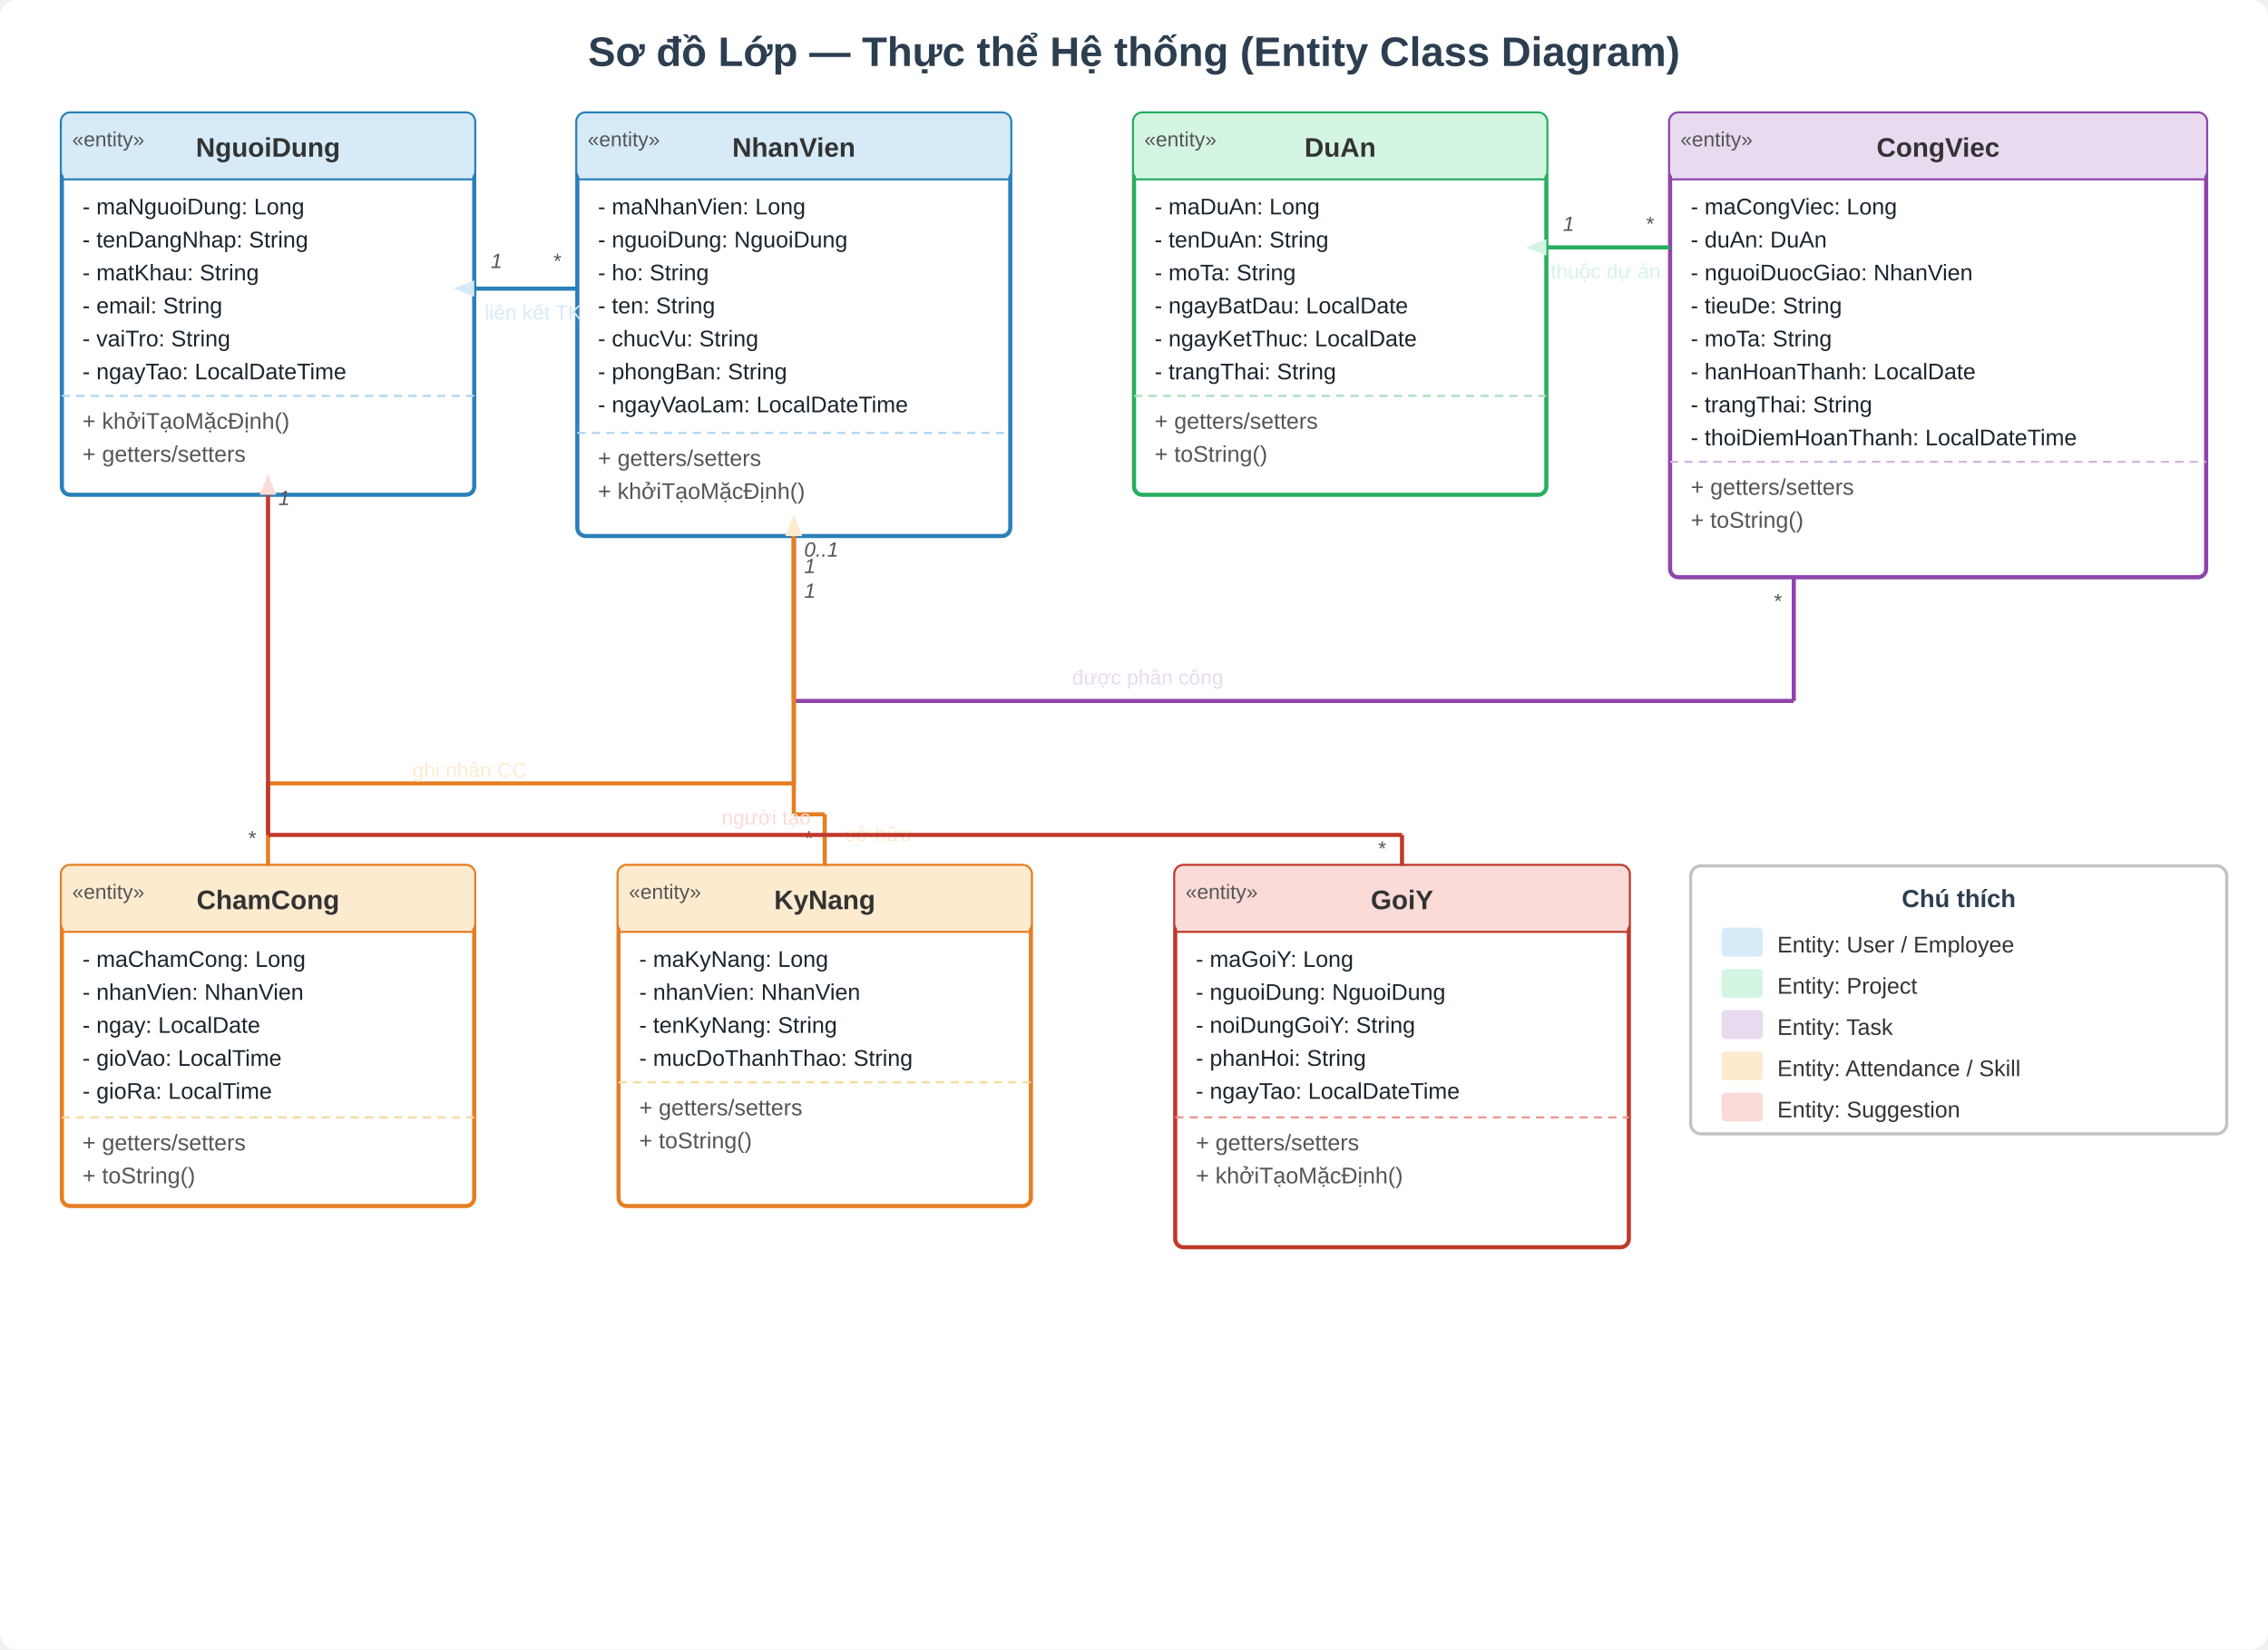
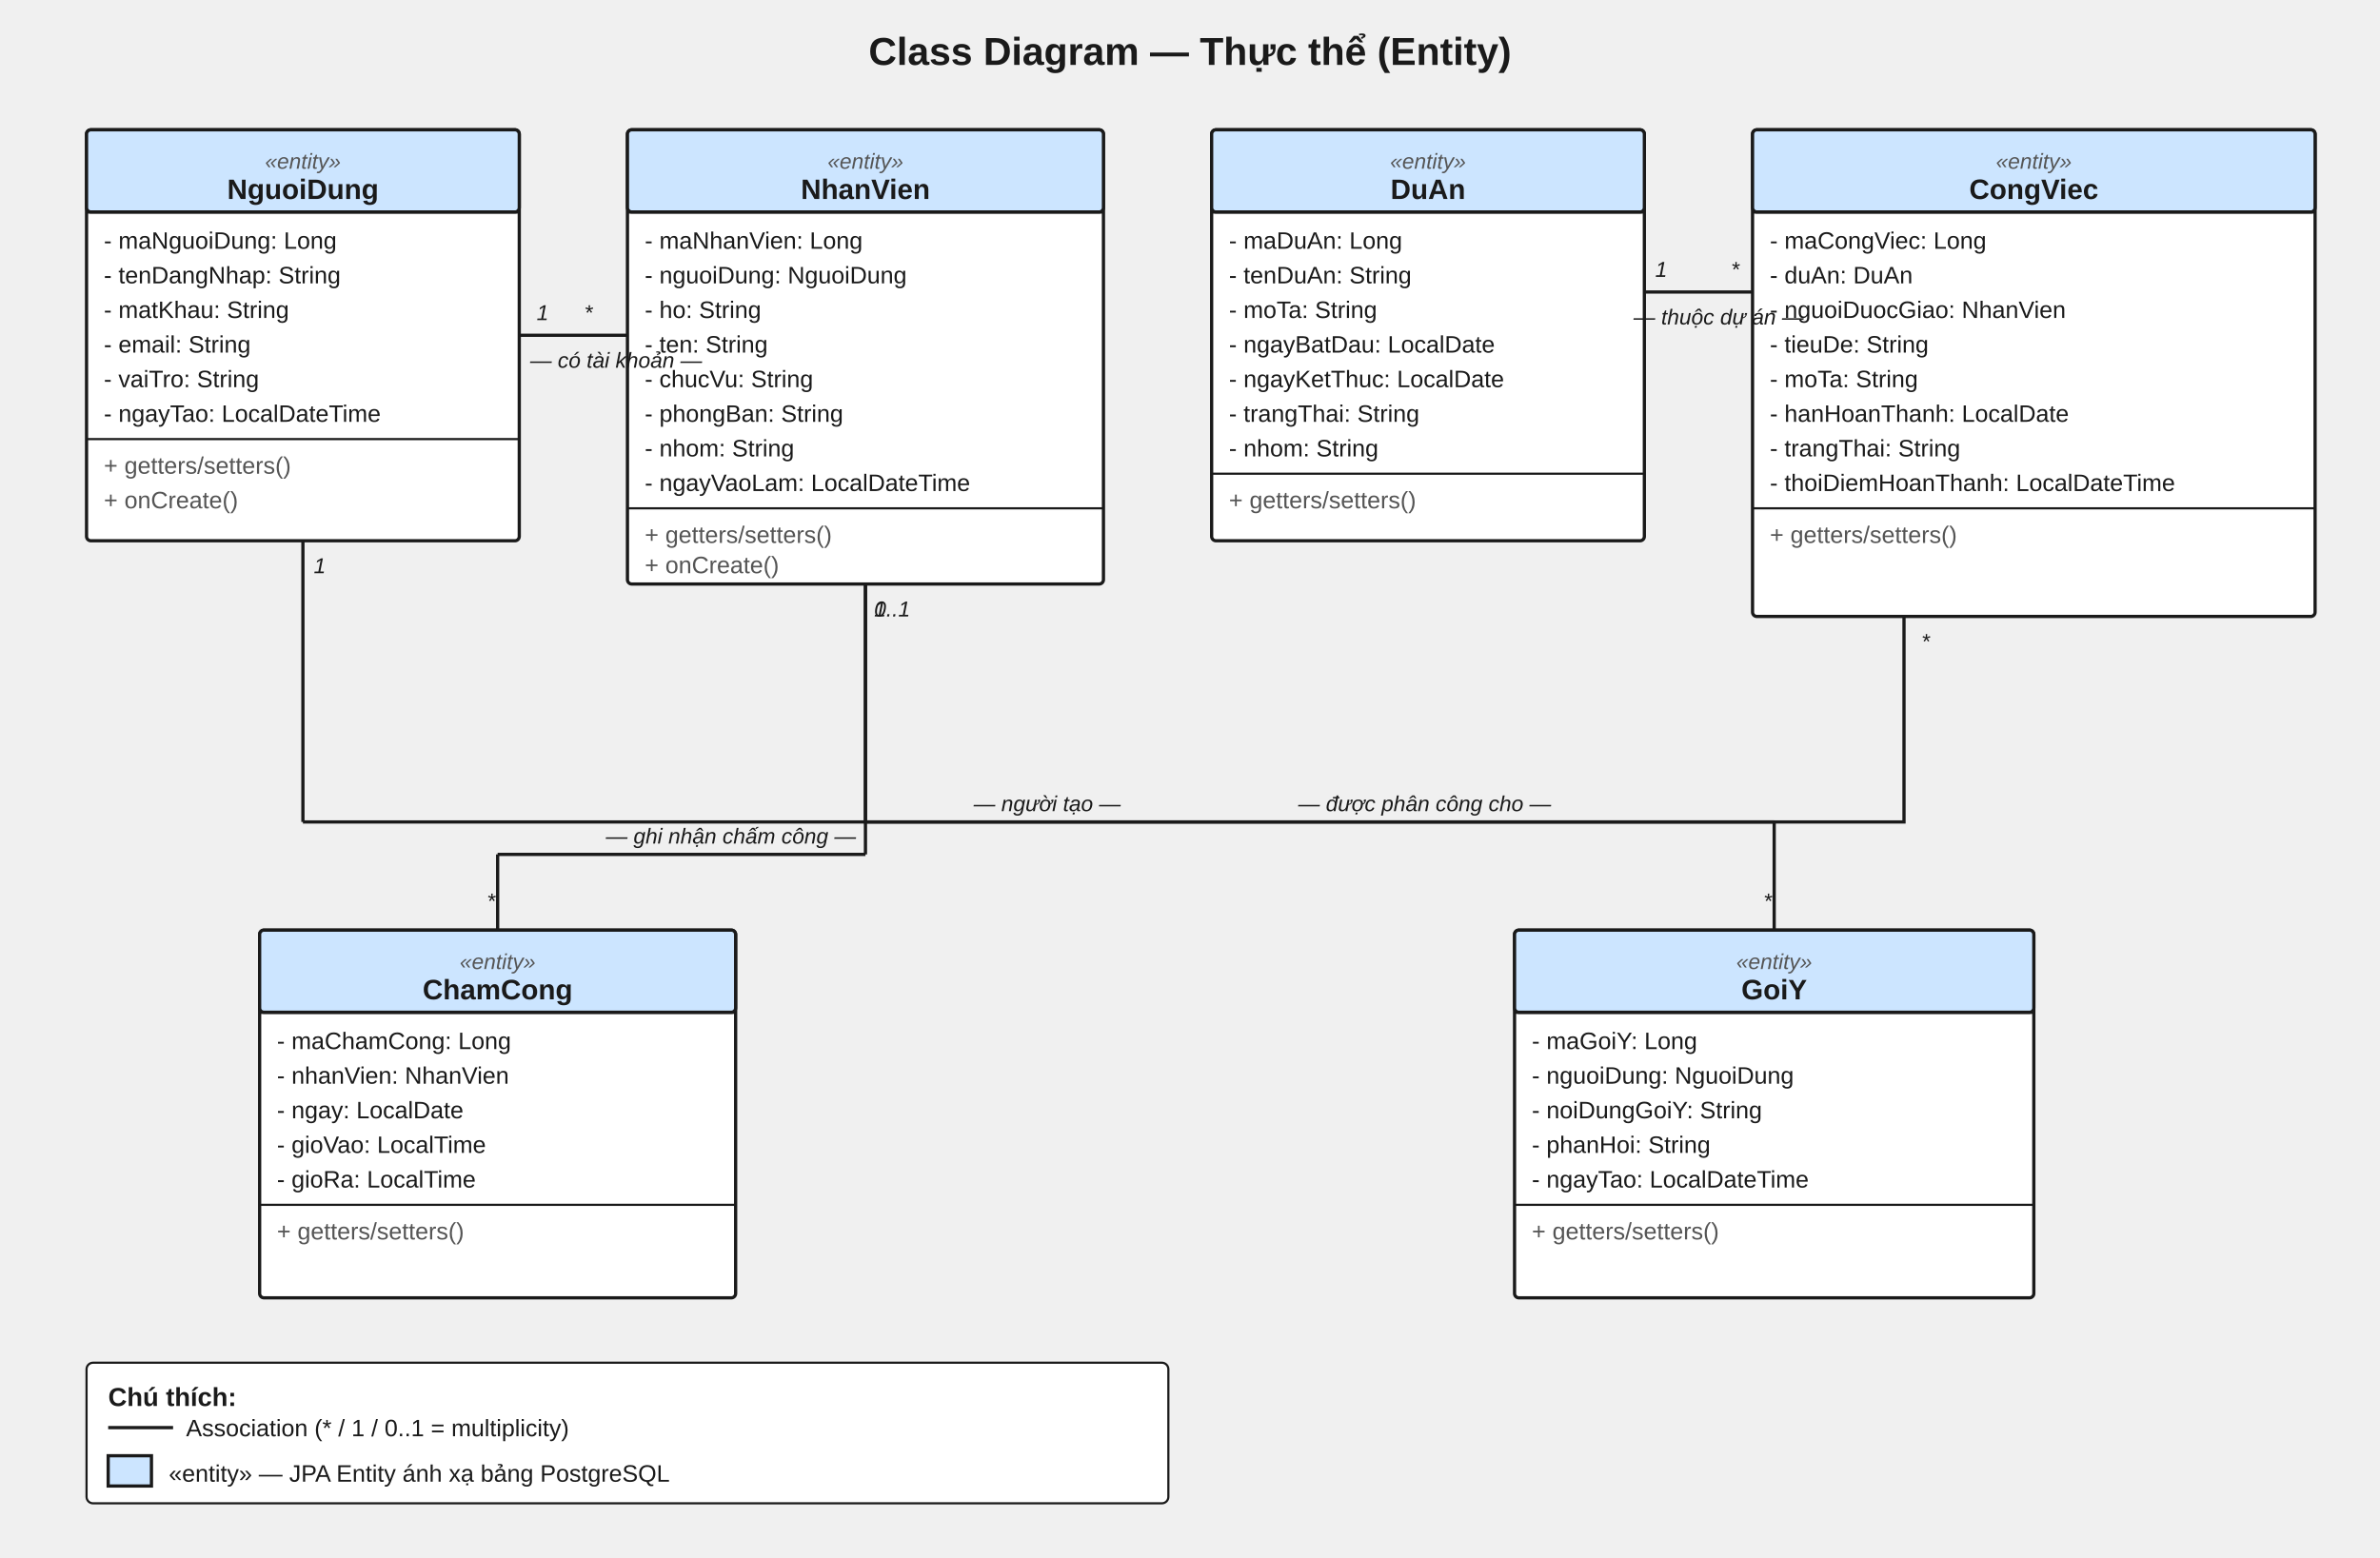
- <svg xmlns="http://www.w3.org/2000/svg" width="1100" height="800" viewBox="0 0 1100 800" font-family="Arial, sans-serif">
-   <rect width="1100" height="800" fill="white" rx="8" />
-   <text x="550" y="32" text-anchor="middle" font-size="20" font-weight="bold" fill="#2c3e50">Sơ đồ Lớp — Thực thể Hệ thống (Entity Class Diagram)</text>
+ <svg xmlns="http://www.w3.org/2000/svg" width="1100" height="720" viewBox="0 0 1100 720" font-family="Arial, sans-serif">
+   <style>
+     .title { font-size: 18px; font-weight: bold; fill: #1a1a1a; }
+     .class-box { fill: white; stroke: #1a1a1a; stroke-width: 1.5; }
+     .class-header { fill: #cce5ff; stroke: #1a1a1a; stroke-width: 1.5; }
+     .class-name { font-size: 13px; font-weight: bold; fill: #1a1a1a; text-anchor: middle; }
+     .stereotype { font-size: 10px; fill: #555; text-anchor: middle; font-style: italic; }
+     .field-text { font-size: 11px; fill: #1a1a1a; }
+     .method-text { font-size: 11px; fill: #555; }
+     .rel-label { font-size: 10px; fill: #1a1a1a; font-style: italic; }
+     .multiplicity { font-size: 10px; fill: #1a1a1a; font-style: italic; }
+   </style>
+   <text x="550" y="30" text-anchor="middle" class="title">Class Diagram — Thực thể (Entity)</text>
  <g id="NguoiDung">
-     <rect x="30" y="55" width="200" height="185" fill="white" stroke="#2980b9" stroke-width="2" rx="4" />
-     <rect x="30" y="55" width="200" height="32" fill="#d6eaf8" rx="4" />
-     <text x="130" y="76" text-anchor="middle" font-size="13" font-weight="bold" fill="#333">NguoiDung</text>
-     <text x="35" y="71" font-size="10" fill="#555">«entity»</text>
-     <line x1="30" y1="87" x2="230" y2="87" stroke="#2980b9" stroke-width="1" />
-     <text x="40" y="104" font-size="11" fill="#1a252f">- maNguoiDung: Long</text>
-     <text x="40" y="120" font-size="11" fill="#1a252f">- tenDangNhap: String</text>
-     <text x="40" y="136" font-size="11" fill="#1a252f">- matKhau: String</text>
-     <text x="40" y="152" font-size="11" fill="#1a252f">- email: String</text>
-     <text x="40" y="168" font-size="11" fill="#1a252f">- vaiTro: String</text>
-     <text x="40" y="184" font-size="11" fill="#1a252f">- ngayTao: LocalDateTime</text>
-     <line x1="30" y1="192" x2="230" y2="192" stroke="#aed6f1" stroke-width="1" stroke-dasharray="4,3" />
-     <text x="40" y="208" font-size="11" fill="#555">+ khởiTạoMặcĐịnh()</text>
-     <text x="40" y="224" font-size="11" fill="#555">+ getters/setters</text>
+     <rect x="40" y="60" width="200" height="190" class="class-box" rx="2" />
+     <rect x="40" y="60" width="200" height="38" class="class-header" rx="2" />
+     <text x="140" y="78" class="stereotype">«entity»</text>
+     <text x="140" y="92" class="class-name">NguoiDung</text>
+     <line x1="40" y1="98" x2="240" y2="98" stroke="#1a1a1a" stroke-width="1.5" />
+     <text x="48" y="115" class="field-text">- maNguoiDung: Long</text>
+     <text x="48" y="131" class="field-text">- tenDangNhap: String</text>
+     <text x="48" y="147" class="field-text">- matKhau: String</text>
+     <text x="48" y="163" class="field-text">- email: String</text>
+     <text x="48" y="179" class="field-text">- vaiTro: String</text>
+     <text x="48" y="195" class="field-text">- ngayTao: LocalDateTime</text>
+     <line x1="40" y1="203" x2="240" y2="203" stroke="#1a1a1a" stroke-width="1" />
+     <text x="48" y="219" class="method-text">+ getters/setters()</text>
+     <text x="48" y="235" class="method-text">+ onCreate()</text>
  </g>
  <g id="NhanVien">
-     <rect x="280" y="55" width="210" height="205" fill="white" stroke="#2980b9" stroke-width="2" rx="4" />
-     <rect x="280" y="55" width="210" height="32" fill="#d6eaf8" rx="4" />
-     <text x="385" y="76" text-anchor="middle" font-size="13" font-weight="bold" fill="#333">NhanVien</text>
-     <text x="285" y="71" font-size="10" fill="#555">«entity»</text>
-     <line x1="280" y1="87" x2="490" y2="87" stroke="#2980b9" stroke-width="1" />
-     <text x="290" y="104" font-size="11" fill="#1a252f">- maNhanVien: Long</text>
-     <text x="290" y="120" font-size="11" fill="#1a252f">- nguoiDung: NguoiDung</text>
-     <text x="290" y="136" font-size="11" fill="#1a252f">- ho: String</text>
-     <text x="290" y="152" font-size="11" fill="#1a252f">- ten: String</text>
-     <text x="290" y="168" font-size="11" fill="#1a252f">- chucVu: String</text>
-     <text x="290" y="184" font-size="11" fill="#1a252f">- phongBan: String</text>
-     <text x="290" y="200" font-size="11" fill="#1a252f">- ngayVaoLam: LocalDateTime</text>
-     <line x1="280" y1="210" x2="490" y2="210" stroke="#aed6f1" stroke-width="1" stroke-dasharray="4,3" />
-     <text x="290" y="226" font-size="11" fill="#555">+ getters/setters</text>
-     <text x="290" y="242" font-size="11" fill="#555">+ khởiTạoMặcĐịnh()</text>
+     <rect x="290" y="60" width="220" height="210" class="class-box" rx="2" />
+     <rect x="290" y="60" width="220" height="38" class="class-header" rx="2" />
+     <text x="400" y="78" class="stereotype">«entity»</text>
+     <text x="400" y="92" class="class-name">NhanVien</text>
+     <line x1="290" y1="98" x2="510" y2="98" stroke="#1a1a1a" stroke-width="1.5" />
+     <text x="298" y="115" class="field-text">- maNhanVien: Long</text>
+     <text x="298" y="131" class="field-text">- nguoiDung: NguoiDung</text>
+     <text x="298" y="147" class="field-text">- ho: String</text>
+     <text x="298" y="163" class="field-text">- ten: String</text>
+     <text x="298" y="179" class="field-text">- chucVu: String</text>
+     <text x="298" y="195" class="field-text">- phongBan: String</text>
+     <text x="298" y="211" class="field-text">- nhom: String</text>
+     <text x="298" y="227" class="field-text">- ngayVaoLam: LocalDateTime</text>
+     <line x1="290" y1="235" x2="510" y2="235" stroke="#1a1a1a" stroke-width="1" />
+     <text x="298" y="251" class="method-text">+ getters/setters()</text>
+     <text x="298" y="265" class="method-text">+ onCreate()</text>
  </g>
  <g id="DuAn">
-     <rect x="550" y="55" width="200" height="185" fill="white" stroke="#27ae60" stroke-width="2" rx="4" />
-     <rect x="550" y="55" width="200" height="32" fill="#d5f5e3" rx="4" />
-     <text x="650" y="76" text-anchor="middle" font-size="13" font-weight="bold" fill="#333">DuAn</text>
-     <text x="555" y="71" font-size="10" fill="#555">«entity»</text>
-     <line x1="550" y1="87" x2="750" y2="87" stroke="#27ae60" stroke-width="1" />
-     <text x="560" y="104" font-size="11" fill="#1a252f">- maDuAn: Long</text>
-     <text x="560" y="120" font-size="11" fill="#1a252f">- tenDuAn: String</text>
-     <text x="560" y="136" font-size="11" fill="#1a252f">- moTa: String</text>
-     <text x="560" y="152" font-size="11" fill="#1a252f">- ngayBatDau: LocalDate</text>
-     <text x="560" y="168" font-size="11" fill="#1a252f">- ngayKetThuc: LocalDate</text>
-     <text x="560" y="184" font-size="11" fill="#1a252f">- trangThai: String</text>
-     <line x1="550" y1="192" x2="750" y2="192" stroke="#a9dfbf" stroke-width="1" stroke-dasharray="4,3" />
-     <text x="560" y="208" font-size="11" fill="#555">+ getters/setters</text>
-     <text x="560" y="224" font-size="11" fill="#555">+ toString()</text>
+     <rect x="560" y="60" width="200" height="190" class="class-box" rx="2" />
+     <rect x="560" y="60" width="200" height="38" class="class-header" rx="2" />
+     <text x="660" y="78" class="stereotype">«entity»</text>
+     <text x="660" y="92" class="class-name">DuAn</text>
+     <line x1="560" y1="98" x2="760" y2="98" stroke="#1a1a1a" stroke-width="1.5" />
+     <text x="568" y="115" class="field-text">- maDuAn: Long</text>
+     <text x="568" y="131" class="field-text">- tenDuAn: String</text>
+     <text x="568" y="147" class="field-text">- moTa: String</text>
+     <text x="568" y="163" class="field-text">- ngayBatDau: LocalDate</text>
+     <text x="568" y="179" class="field-text">- ngayKetThuc: LocalDate</text>
+     <text x="568" y="195" class="field-text">- trangThai: String</text>
+     <text x="568" y="211" class="field-text">- nhom: String</text>
+     <line x1="560" y1="219" x2="760" y2="219" stroke="#1a1a1a" stroke-width="1" />
+     <text x="568" y="235" class="method-text">+ getters/setters()</text>
  </g>
  <g id="CongViec">
-     <rect x="810" y="55" width="260" height="225" fill="white" stroke="#8e44ad" stroke-width="2" rx="4" />
-     <rect x="810" y="55" width="260" height="32" fill="#e8daef" rx="4" />
-     <text x="940" y="76" text-anchor="middle" font-size="13" font-weight="bold" fill="#333">CongViec</text>
-     <text x="815" y="71" font-size="10" fill="#555">«entity»</text>
-     <line x1="810" y1="87" x2="1070" y2="87" stroke="#8e44ad" stroke-width="1" />
-     <text x="820" y="104" font-size="11" fill="#1a252f">- maCongViec: Long</text>
-     <text x="820" y="120" font-size="11" fill="#1a252f">- duAn: DuAn</text>
-     <text x="820" y="136" font-size="11" fill="#1a252f">- nguoiDuocGiao: NhanVien</text>
-     <text x="820" y="152" font-size="11" fill="#1a252f">- tieuDe: String</text>
-     <text x="820" y="168" font-size="11" fill="#1a252f">- moTa: String</text>
-     <text x="820" y="184" font-size="11" fill="#1a252f">- hanHoanThanh: LocalDate</text>
-     <text x="820" y="200" font-size="11" fill="#1a252f">- trangThai: String</text>
-     <text x="820" y="216" font-size="11" fill="#1a252f">- thoiDiemHoanThanh: LocalDateTime</text>
-     <line x1="810" y1="224" x2="1070" y2="224" stroke="#d2b4de" stroke-width="1" stroke-dasharray="4,3" />
-     <text x="820" y="240" font-size="11" fill="#555">+ getters/setters</text>
-     <text x="820" y="256" font-size="11" fill="#555">+ toString()</text>
+     <rect x="810" y="60" width="260" height="225" class="class-box" rx="2" />
+     <rect x="810" y="60" width="260" height="38" class="class-header" rx="2" />
+     <text x="940" y="78" class="stereotype">«entity»</text>
+     <text x="940" y="92" class="class-name">CongViec</text>
+     <line x1="810" y1="98" x2="1070" y2="98" stroke="#1a1a1a" stroke-width="1.5" />
+     <text x="818" y="115" class="field-text">- maCongViec: Long</text>
+     <text x="818" y="131" class="field-text">- duAn: DuAn</text>
+     <text x="818" y="147" class="field-text">- nguoiDuocGiao: NhanVien</text>
+     <text x="818" y="163" class="field-text">- tieuDe: String</text>
+     <text x="818" y="179" class="field-text">- moTa: String</text>
+     <text x="818" y="195" class="field-text">- hanHoanThanh: LocalDate</text>
+     <text x="818" y="211" class="field-text">- trangThai: String</text>
+     <text x="818" y="227" class="field-text">- thoiDiemHoanThanh: LocalDateTime</text>
+     <line x1="810" y1="235" x2="1070" y2="235" stroke="#1a1a1a" stroke-width="1" />
+     <text x="818" y="251" class="method-text">+ getters/setters()</text>
  </g>
  <g id="ChamCong">
-     <rect x="30" y="420" width="200" height="165" fill="white" stroke="#e67e22" stroke-width="2" rx="4" />
-     <rect x="30" y="420" width="200" height="32" fill="#fdebd0" rx="4" />
-     <text x="130" y="441" text-anchor="middle" font-size="13" font-weight="bold" fill="#333">ChamCong</text>
-     <text x="35" y="436" font-size="10" fill="#555">«entity»</text>
-     <line x1="30" y1="452" x2="230" y2="452" stroke="#e67e22" stroke-width="1" />
-     <text x="40" y="469" font-size="11" fill="#1a252f">- maChamCong: Long</text>
-     <text x="40" y="485" font-size="11" fill="#1a252f">- nhanVien: NhanVien</text>
-     <text x="40" y="501" font-size="11" fill="#1a252f">- ngay: LocalDate</text>
-     <text x="40" y="517" font-size="11" fill="#1a252f">- gioVao: LocalTime</text>
-     <text x="40" y="533" font-size="11" fill="#1a252f">- gioRa: LocalTime</text>
-     <line x1="30" y1="542" x2="230" y2="542" stroke="#fad7a0" stroke-width="1" stroke-dasharray="4,3" />
-     <text x="40" y="558" font-size="11" fill="#555">+ getters/setters</text>
-     <text x="40" y="574" font-size="11" fill="#555">+ toString()</text>
-   </g>
-   <g id="KyNang">
-     <rect x="300" y="420" width="200" height="165" fill="white" stroke="#e67e22" stroke-width="2" rx="4" />
-     <rect x="300" y="420" width="200" height="32" fill="#fdebd0" rx="4" />
-     <text x="400" y="441" text-anchor="middle" font-size="13" font-weight="bold" fill="#333">KyNang</text>
-     <text x="305" y="436" font-size="10" fill="#555">«entity»</text>
-     <line x1="300" y1="452" x2="500" y2="452" stroke="#e67e22" stroke-width="1" />
-     <text x="310" y="469" font-size="11" fill="#1a252f">- maKyNang: Long</text>
-     <text x="310" y="485" font-size="11" fill="#1a252f">- nhanVien: NhanVien</text>
-     <text x="310" y="501" font-size="11" fill="#1a252f">- tenKyNang: String</text>
-     <text x="310" y="517" font-size="11" fill="#1a252f">- mucDoThanhThao: String</text>
-     <line x1="300" y1="525" x2="500" y2="525" stroke="#fad7a0" stroke-width="1" stroke-dasharray="4,3" />
-     <text x="310" y="541" font-size="11" fill="#555">+ getters/setters</text>
-     <text x="310" y="557" font-size="11" fill="#555">+ toString()</text>
+     <rect x="120" y="430" width="220" height="170" class="class-box" rx="2" />
+     <rect x="120" y="430" width="220" height="38" class="class-header" rx="2" />
+     <text x="230" y="448" class="stereotype">«entity»</text>
+     <text x="230" y="462" class="class-name">ChamCong</text>
+     <line x1="120" y1="468" x2="340" y2="468" stroke="#1a1a1a" stroke-width="1.5" />
+     <text x="128" y="485" class="field-text">- maChamCong: Long</text>
+     <text x="128" y="501" class="field-text">- nhanVien: NhanVien</text>
+     <text x="128" y="517" class="field-text">- ngay: LocalDate</text>
+     <text x="128" y="533" class="field-text">- gioVao: LocalTime</text>
+     <text x="128" y="549" class="field-text">- gioRa: LocalTime</text>
+     <line x1="120" y1="557" x2="340" y2="557" stroke="#1a1a1a" stroke-width="1" />
+     <text x="128" y="573" class="method-text">+ getters/setters()</text>
  </g>
  <g id="GoiY">
-     <rect x="570" y="420" width="220" height="185" fill="white" stroke="#c0392b" stroke-width="2" rx="4" />
-     <rect x="570" y="420" width="220" height="32" fill="#fadbd8" rx="4" />
-     <text x="680" y="441" text-anchor="middle" font-size="13" font-weight="bold" fill="#333">GoiY</text>
-     <text x="575" y="436" font-size="10" fill="#555">«entity»</text>
-     <line x1="570" y1="452" x2="790" y2="452" stroke="#c0392b" stroke-width="1" />
-     <text x="580" y="469" font-size="11" fill="#1a252f">- maGoiY: Long</text>
-     <text x="580" y="485" font-size="11" fill="#1a252f">- nguoiDung: NguoiDung</text>
-     <text x="580" y="501" font-size="11" fill="#1a252f">- noiDungGoiY: String</text>
-     <text x="580" y="517" font-size="11" fill="#1a252f">- phanHoi: String</text>
-     <text x="580" y="533" font-size="11" fill="#1a252f">- ngayTao: LocalDateTime</text>
-     <line x1="570" y1="542" x2="790" y2="542" stroke="#f1948a" stroke-width="1" stroke-dasharray="4,3" />
-     <text x="580" y="558" font-size="11" fill="#555">+ getters/setters</text>
-     <text x="580" y="574" font-size="11" fill="#555">+ khởiTạoMặcĐịnh()</text>
+     <rect x="700" y="430" width="240" height="170" class="class-box" rx="2" />
+     <rect x="700" y="430" width="240" height="38" class="class-header" rx="2" />
+     <text x="820" y="448" class="stereotype">«entity»</text>
+     <text x="820" y="462" class="class-name">GoiY</text>
+     <line x1="700" y1="468" x2="940" y2="468" stroke="#1a1a1a" stroke-width="1.5" />
+     <text x="708" y="485" class="field-text">- maGoiY: Long</text>
+     <text x="708" y="501" class="field-text">- nguoiDung: NguoiDung</text>
+     <text x="708" y="517" class="field-text">- noiDungGoiY: String</text>
+     <text x="708" y="533" class="field-text">- phanHoi: String</text>
+     <text x="708" y="549" class="field-text">- ngayTao: LocalDateTime</text>
+     <line x1="700" y1="557" x2="940" y2="557" stroke="#1a1a1a" stroke-width="1" />
+     <text x="708" y="573" class="method-text">+ getters/setters()</text>
  </g>
- 
-   
-   1 NguoiDung --&gt;
-   <line x1="280" y1="140" x2="230" y2="140" stroke="#2980b9" stroke-width="2" />
-   <polygon points="230,136 220,140 230,144" fill="#d6eaf8" />
-   <text x="238" y="130" font-size="10" fill="#555" font-style="italic">1</text>
-   <text x="268" y="130" font-size="10" fill="#555" font-style="italic">*</text>
-   <text x="235" y="155" font-size="10" fill="#d6eaf8">liên kết TK</text>
- 
-   1 DuAn --&gt;
-   <line x1="810" y1="120" x2="750" y2="120" stroke="#27ae60" stroke-width="2" />
-   <polygon points="750,116 740,120 750,124" fill="#d5f5e3" />
-   <text x="758" y="112" font-size="10" fill="#555" font-style="italic">1</text>
-   <text x="798" y="112" font-size="10" fill="#555" font-style="italic">*</text>
-   <text x="752" y="135" font-size="10" fill="#d5f5e3">thuộc dự án</text>
- 
-   0..1 NhanVien --&gt;
-   <line x1="870" y1="280" x2="870" y2="340" stroke="#8e44ad" stroke-width="2" />
-   <line x1="870" y1="340" x2="385" y2="340" stroke="#8e44ad" stroke-width="2" />
-   <line x1="385" y1="340" x2="385" y2="260" stroke="#8e44ad" stroke-width="2" />
-   <polygon points="381,260 385,250 389,260" fill="#e8daef" />
-   <text x="390" y="270" font-size="10" fill="#555" font-style="italic">0..1</text>
-   <text x="860" y="295" font-size="10" fill="#555" font-style="italic">*</text>
-   <text x="520" y="332" font-size="10" fill="#e8daef">được phân công</text>
- 
-   1 NhanVien --&gt;
-   <line x1="130" y1="420" x2="130" y2="380" stroke="#e67e22" stroke-width="2" />
-   <line x1="130" y1="380" x2="385" y2="380" stroke="#e67e22" stroke-width="2" />
-   <line x1="385" y1="380" x2="385" y2="260" stroke="#e67e22" stroke-width="2" />
-   <polygon points="381,260 385,250 389,260" fill="#fdebd0" />
-   <text x="390" y="278" font-size="10" fill="#555" font-style="italic">1</text>
-   <text x="120" y="410" font-size="10" fill="#555" font-style="italic">*</text>
-   <text x="200" y="377" font-size="10" fill="#fdebd0">ghi nhận CC</text>
- 
-   1 NhanVien --&gt;
-   <line x1="400" y1="420" x2="400" y2="395" stroke="#e67e22" stroke-width="2" />
-   <line x1="400" y1="395" x2="385" y2="395" stroke="#e67e22" stroke-width="2" />
-   <line x1="385" y1="395" x2="385" y2="260" stroke="#e67e22" stroke-width="2" />
-   <polygon points="381,260 385,250 389,260" fill="#fdebd0" />
-   <text x="390" y="290" font-size="10" fill="#555" font-style="italic">1</text>
-   <text x="390" y="410" font-size="10" fill="#555" font-style="italic">*</text>
-   <text x="410" y="408" font-size="10" fill="#fdebd0">sở hữu</text>
- 
-   1 NguoiDung --&gt;
-   <line x1="680" y1="420" x2="680" y2="405" stroke="#c0392b" stroke-width="2" />
-   <line x1="680" y1="405" x2="130" y2="405" stroke="#c0392b" stroke-width="2" />
-   <line x1="130" y1="405" x2="130" y2="240" stroke="#c0392b" stroke-width="2" />
-   <polygon points="126,240 130,230 134,240" fill="#fadbd8" />
-   <text x="135" y="245" font-size="10" fill="#555" font-style="italic">1</text>
-   <text x="668" y="415" font-size="10" fill="#555" font-style="italic">*</text>
-   <text x="350" y="400" font-size="10" fill="#fadbd8">người tạo</text>
-   <rect x="820" y="420" width="260" height="130" fill="white" stroke="#bdc3c7" stroke-width="1.5" rx="5" />
-   <text x="950" y="440" text-anchor="middle" font-size="12" font-weight="bold" fill="#2c3e50">Chú thích</text>
-   <rect x="835" y="450" width="20" height="14" fill="#d6eaf8" rx="2" />
-   <text x="862" y="462" font-size="11" fill="#333">Entity: User / Employee</text>
-   <rect x="835" y="470" width="20" height="14" fill="#d5f5e3" rx="2" />
-   <text x="862" y="482" font-size="11" fill="#333">Entity: Project</text>
-   <rect x="835" y="490" width="20" height="14" fill="#e8daef" rx="2" />
-   <text x="862" y="502" font-size="11" fill="#333">Entity: Task</text>
-   <rect x="835" y="510" width="20" height="14" fill="#fdebd0" rx="2" />
-   <text x="862" y="522" font-size="11" fill="#333">Entity: Attendance / Skill</text>
-   <rect x="835" y="530" width="20" height="14" fill="#fadbd8" rx="2" />
-   <text x="862" y="542" font-size="11" fill="#333">Entity: Suggestion</text>
+   <line x1="290" y1="155" x2="240" y2="155" stroke="#1a1a1a" stroke-width="1.5" />
+   <text x="248" y="148" class="multiplicity">1</text>
+   <text x="270" y="148" class="multiplicity">*</text>
+   <text x="245" y="170" class="rel-label">— có tài khoản —</text>
+   <line x1="810" y1="135" x2="760" y2="135" stroke="#1a1a1a" stroke-width="1.5" />
+   <text x="765" y="128" class="multiplicity">1</text>
+   <text x="800" y="128" class="multiplicity">*</text>
+   <text x="755" y="150" class="rel-label">— thuộc dự án —</text>
+   <path d="M 880 285 L 880 380 L 400 380 L 400 270" stroke="#1a1a1a" stroke-width="1.5" fill="none" />
+   <text x="888" y="300" class="multiplicity">*</text>
+   <text x="404" y="285" class="multiplicity">0..1</text>
+   <text x="600" y="375" class="rel-label">— được phân công cho —</text>
+   <line x1="230" y1="430" x2="230" y2="395" stroke="#1a1a1a" stroke-width="1.5" />
+   <line x1="230" y1="395" x2="400" y2="395" stroke="#1a1a1a" stroke-width="1.5" />
+   <line x1="400" y1="395" x2="400" y2="270" stroke="#1a1a1a" stroke-width="1.5" />
+   <text x="225" y="420" class="multiplicity">*</text>
+   <text x="404" y="285" class="multiplicity">1</text>
+   <text x="280" y="390" class="rel-label">— ghi nhận chấm công —</text>
+   <line x1="820" y1="430" x2="820" y2="380" stroke="#1a1a1a" stroke-width="1.5" />
+   <line x1="820" y1="380" x2="140" y2="380" stroke="#1a1a1a" stroke-width="1.5" />
+   <line x1="140" y1="380" x2="140" y2="250" stroke="#1a1a1a" stroke-width="1.5" />
+   <text x="815" y="420" class="multiplicity">*</text>
+   <text x="145" y="265" class="multiplicity">1</text>
+   <text x="450" y="375" class="rel-label">— người tạo —</text>
+   <rect x="40" y="630" width="500" height="65" fill="white" stroke="#1a1a1a" stroke-width="1" rx="3" />
+   <text x="50" y="650" font-size="12" font-weight="bold" fill="#1a1a1a">Chú thích:</text>
+   <line x1="50" y1="660" x2="80" y2="660" stroke="#1a1a1a" stroke-width="1.5" />
+   <text x="86" y="664" font-size="11" fill="#1a1a1a">Association (* / 1 / 0..1 = multiplicity)</text>
+   <rect x="50" y="673" width="20" height="14" class="class-header" />
+   <text x="78" y="685" font-size="11" fill="#1a1a1a">«entity» — JPA Entity ánh xạ bảng PostgreSQL</text>
</svg>
